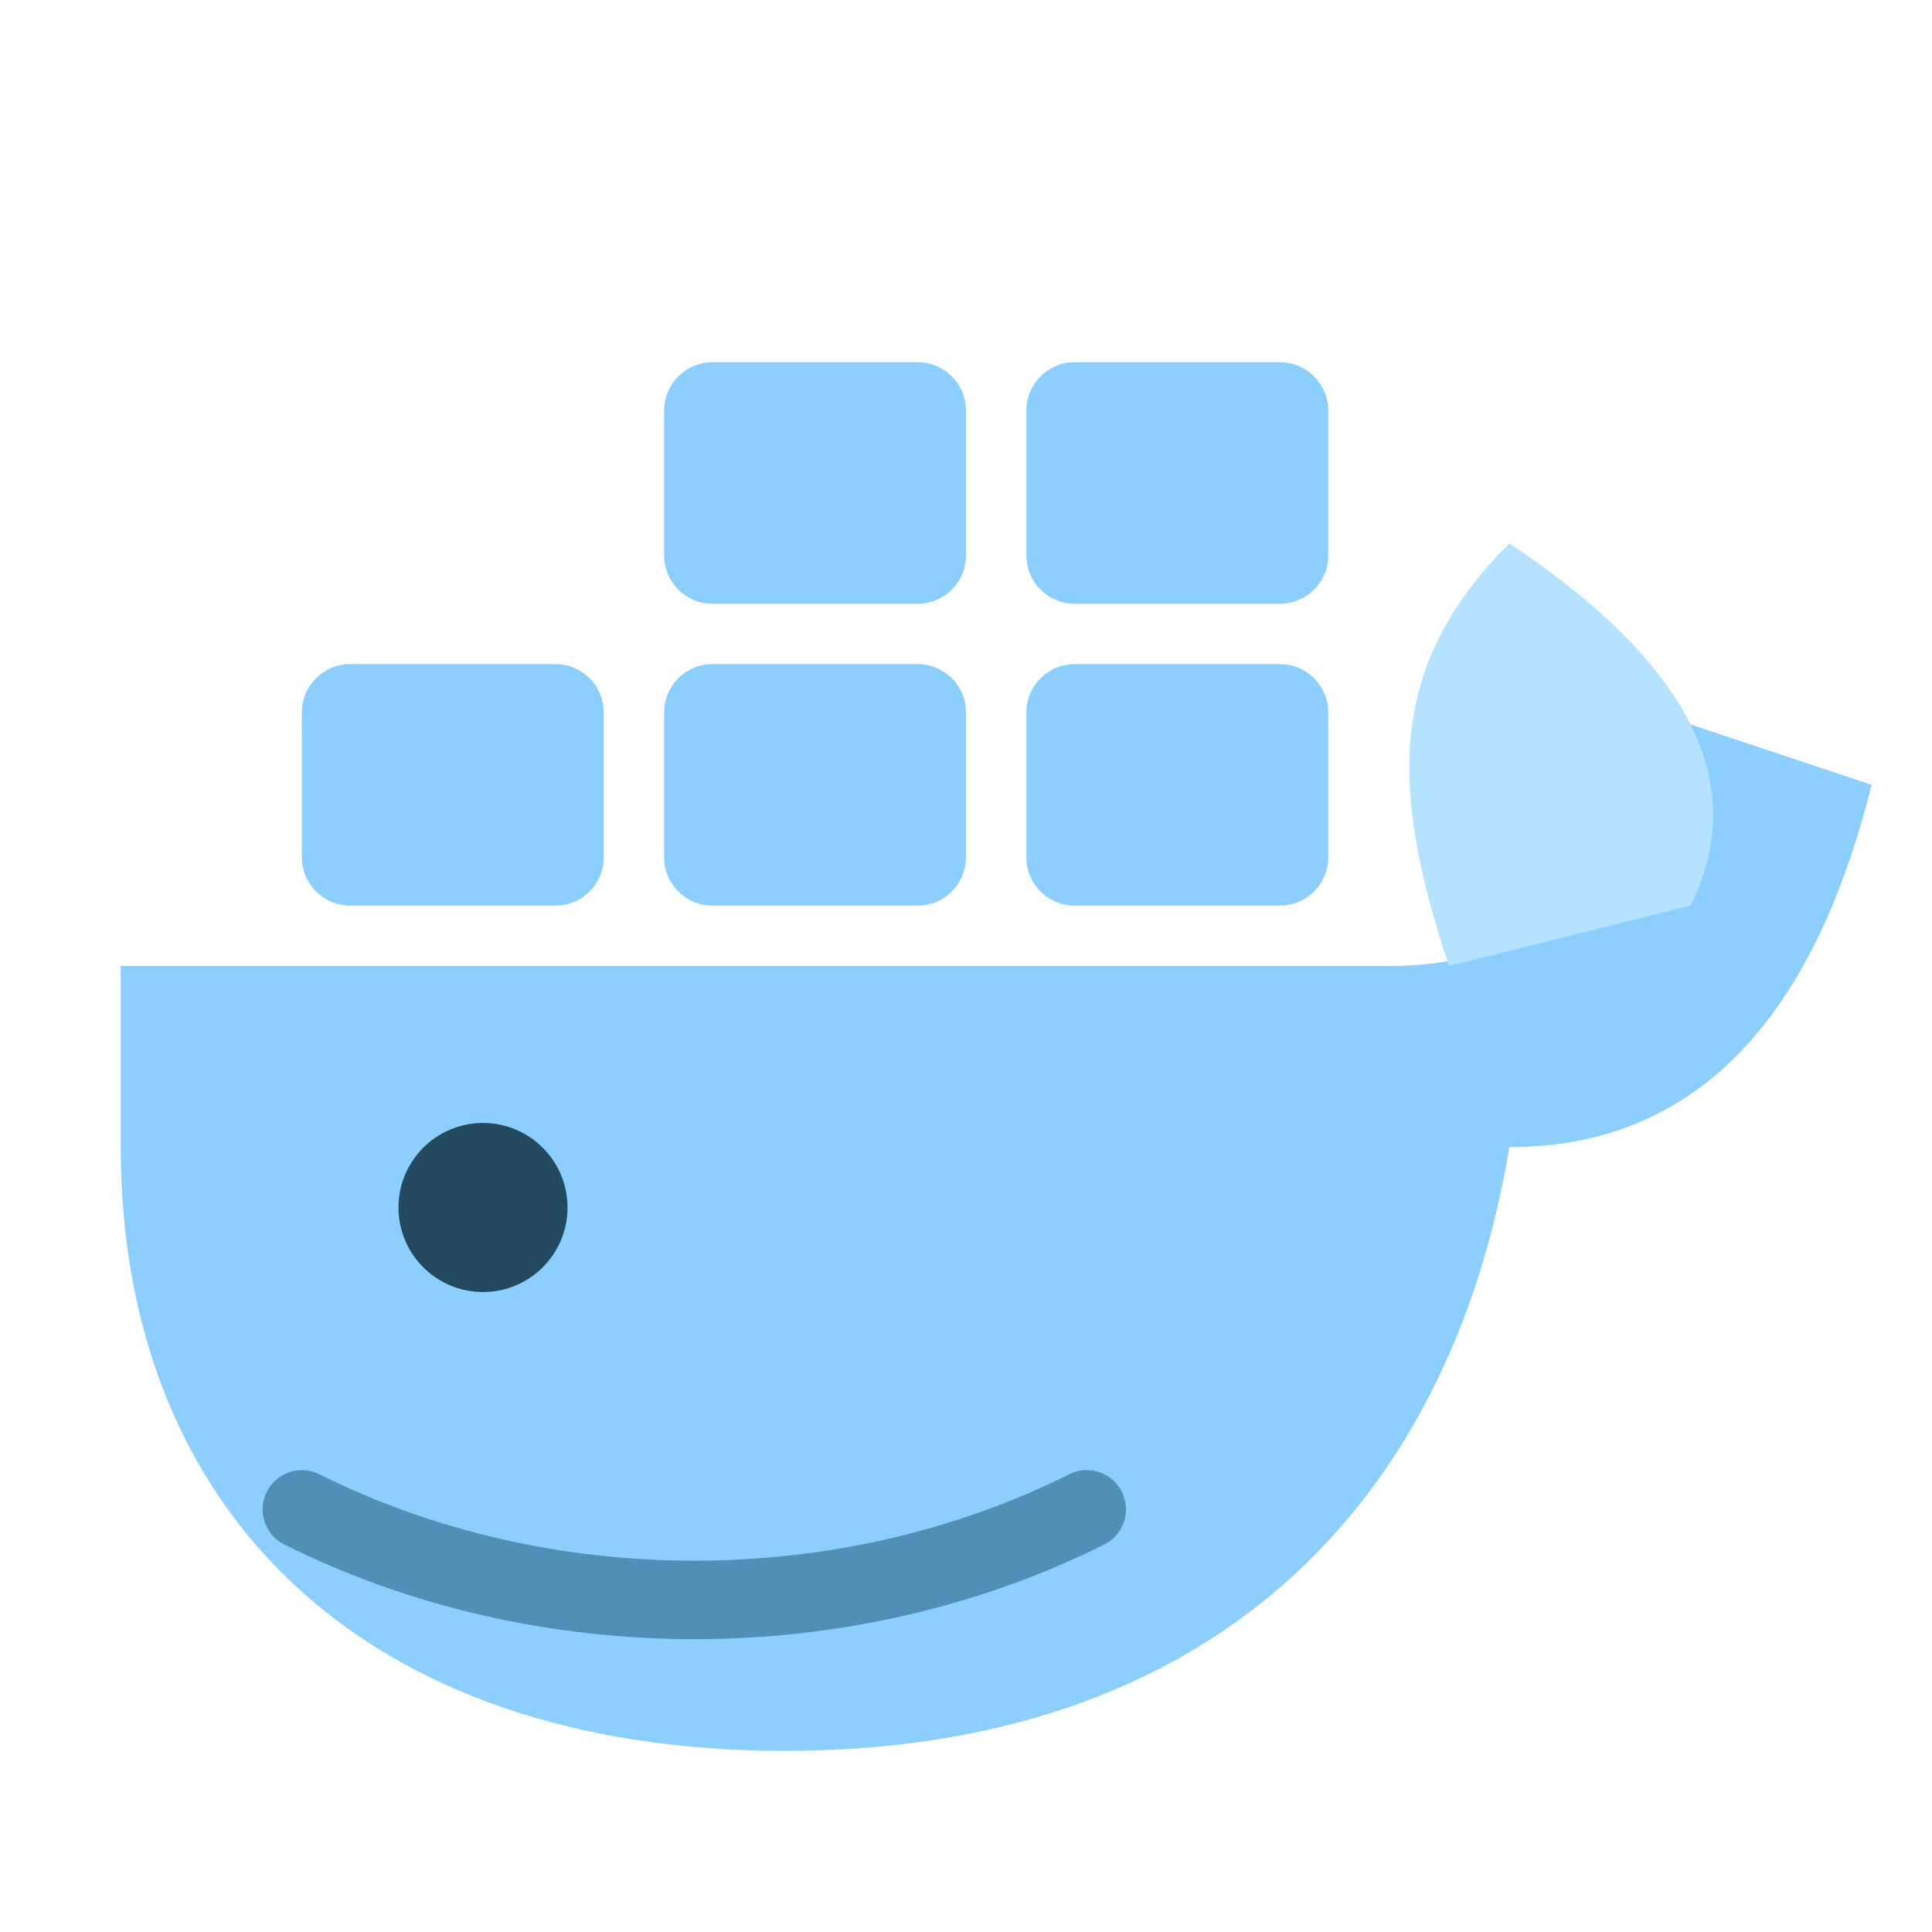
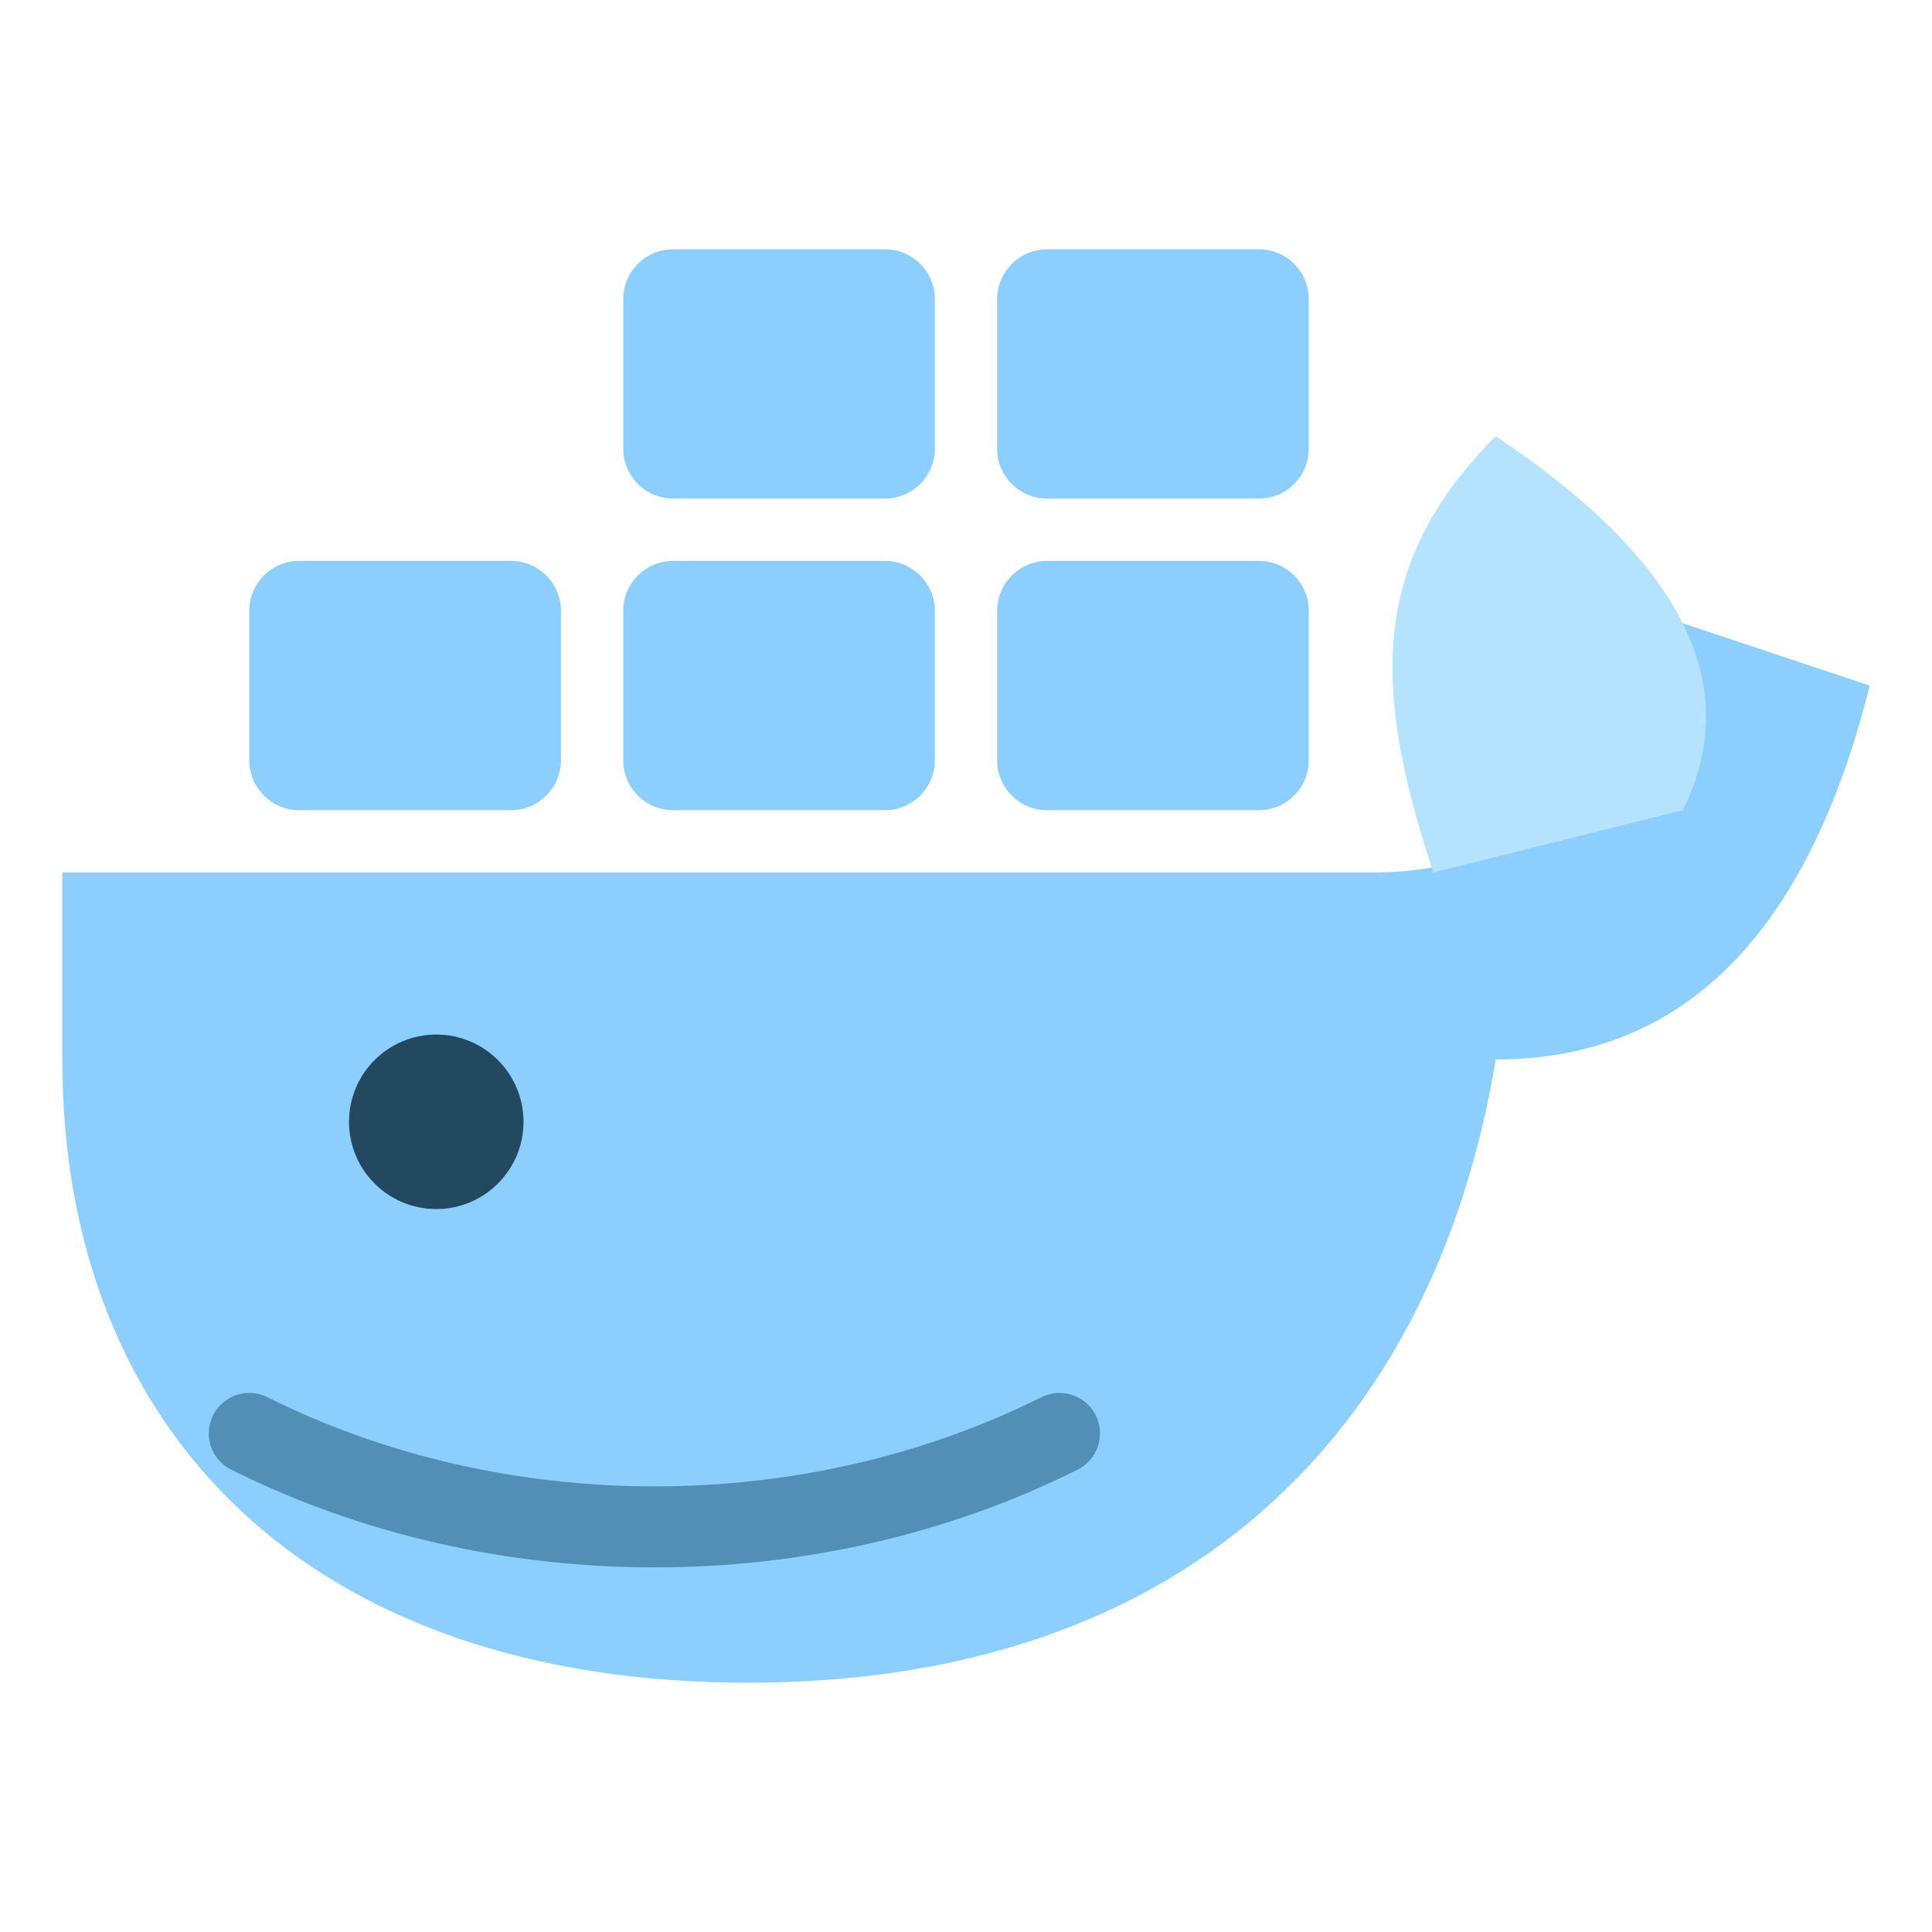
- <svg xmlns="http://www.w3.org/2000/svg" width="32" height="32" viewBox="0 0 32 32">
+ <svg xmlns="http://www.w3.org/2000/svg" width="32" height="32" viewBox="1 5 31 25">
  <g fill="#8CCFFF">
    <rect x="5" y="11" width="5" height="4" rx=".8" />
    <rect x="11" y="11" width="5" height="4" rx=".8" />
    <rect x="17" y="11" width="5" height="4" rx=".8" />
    <rect x="11" y="6" width="5" height="4" rx=".8" />
    <rect x="17" y="6" width="5" height="4" rx=".8" />
    <path d="M2 16h21c3 0 4-2 5-4l3 1c-1 4-3 6-6 6-1 6-5 10-12 10C6 29 2 25 2 19Z" />
  </g>
  <path d="M24 16c-1-3-1-5 1-7 3 2 4 4 3 6Z" fill="#B5E2FF" />
  <circle cx="8" cy="20" r="1.4" fill="#234960" />
  <path d="M5 25c4 2 9 2 13 0" fill="none" stroke="#528FB6" stroke-width="1.3" stroke-linecap="round" />
</svg>
